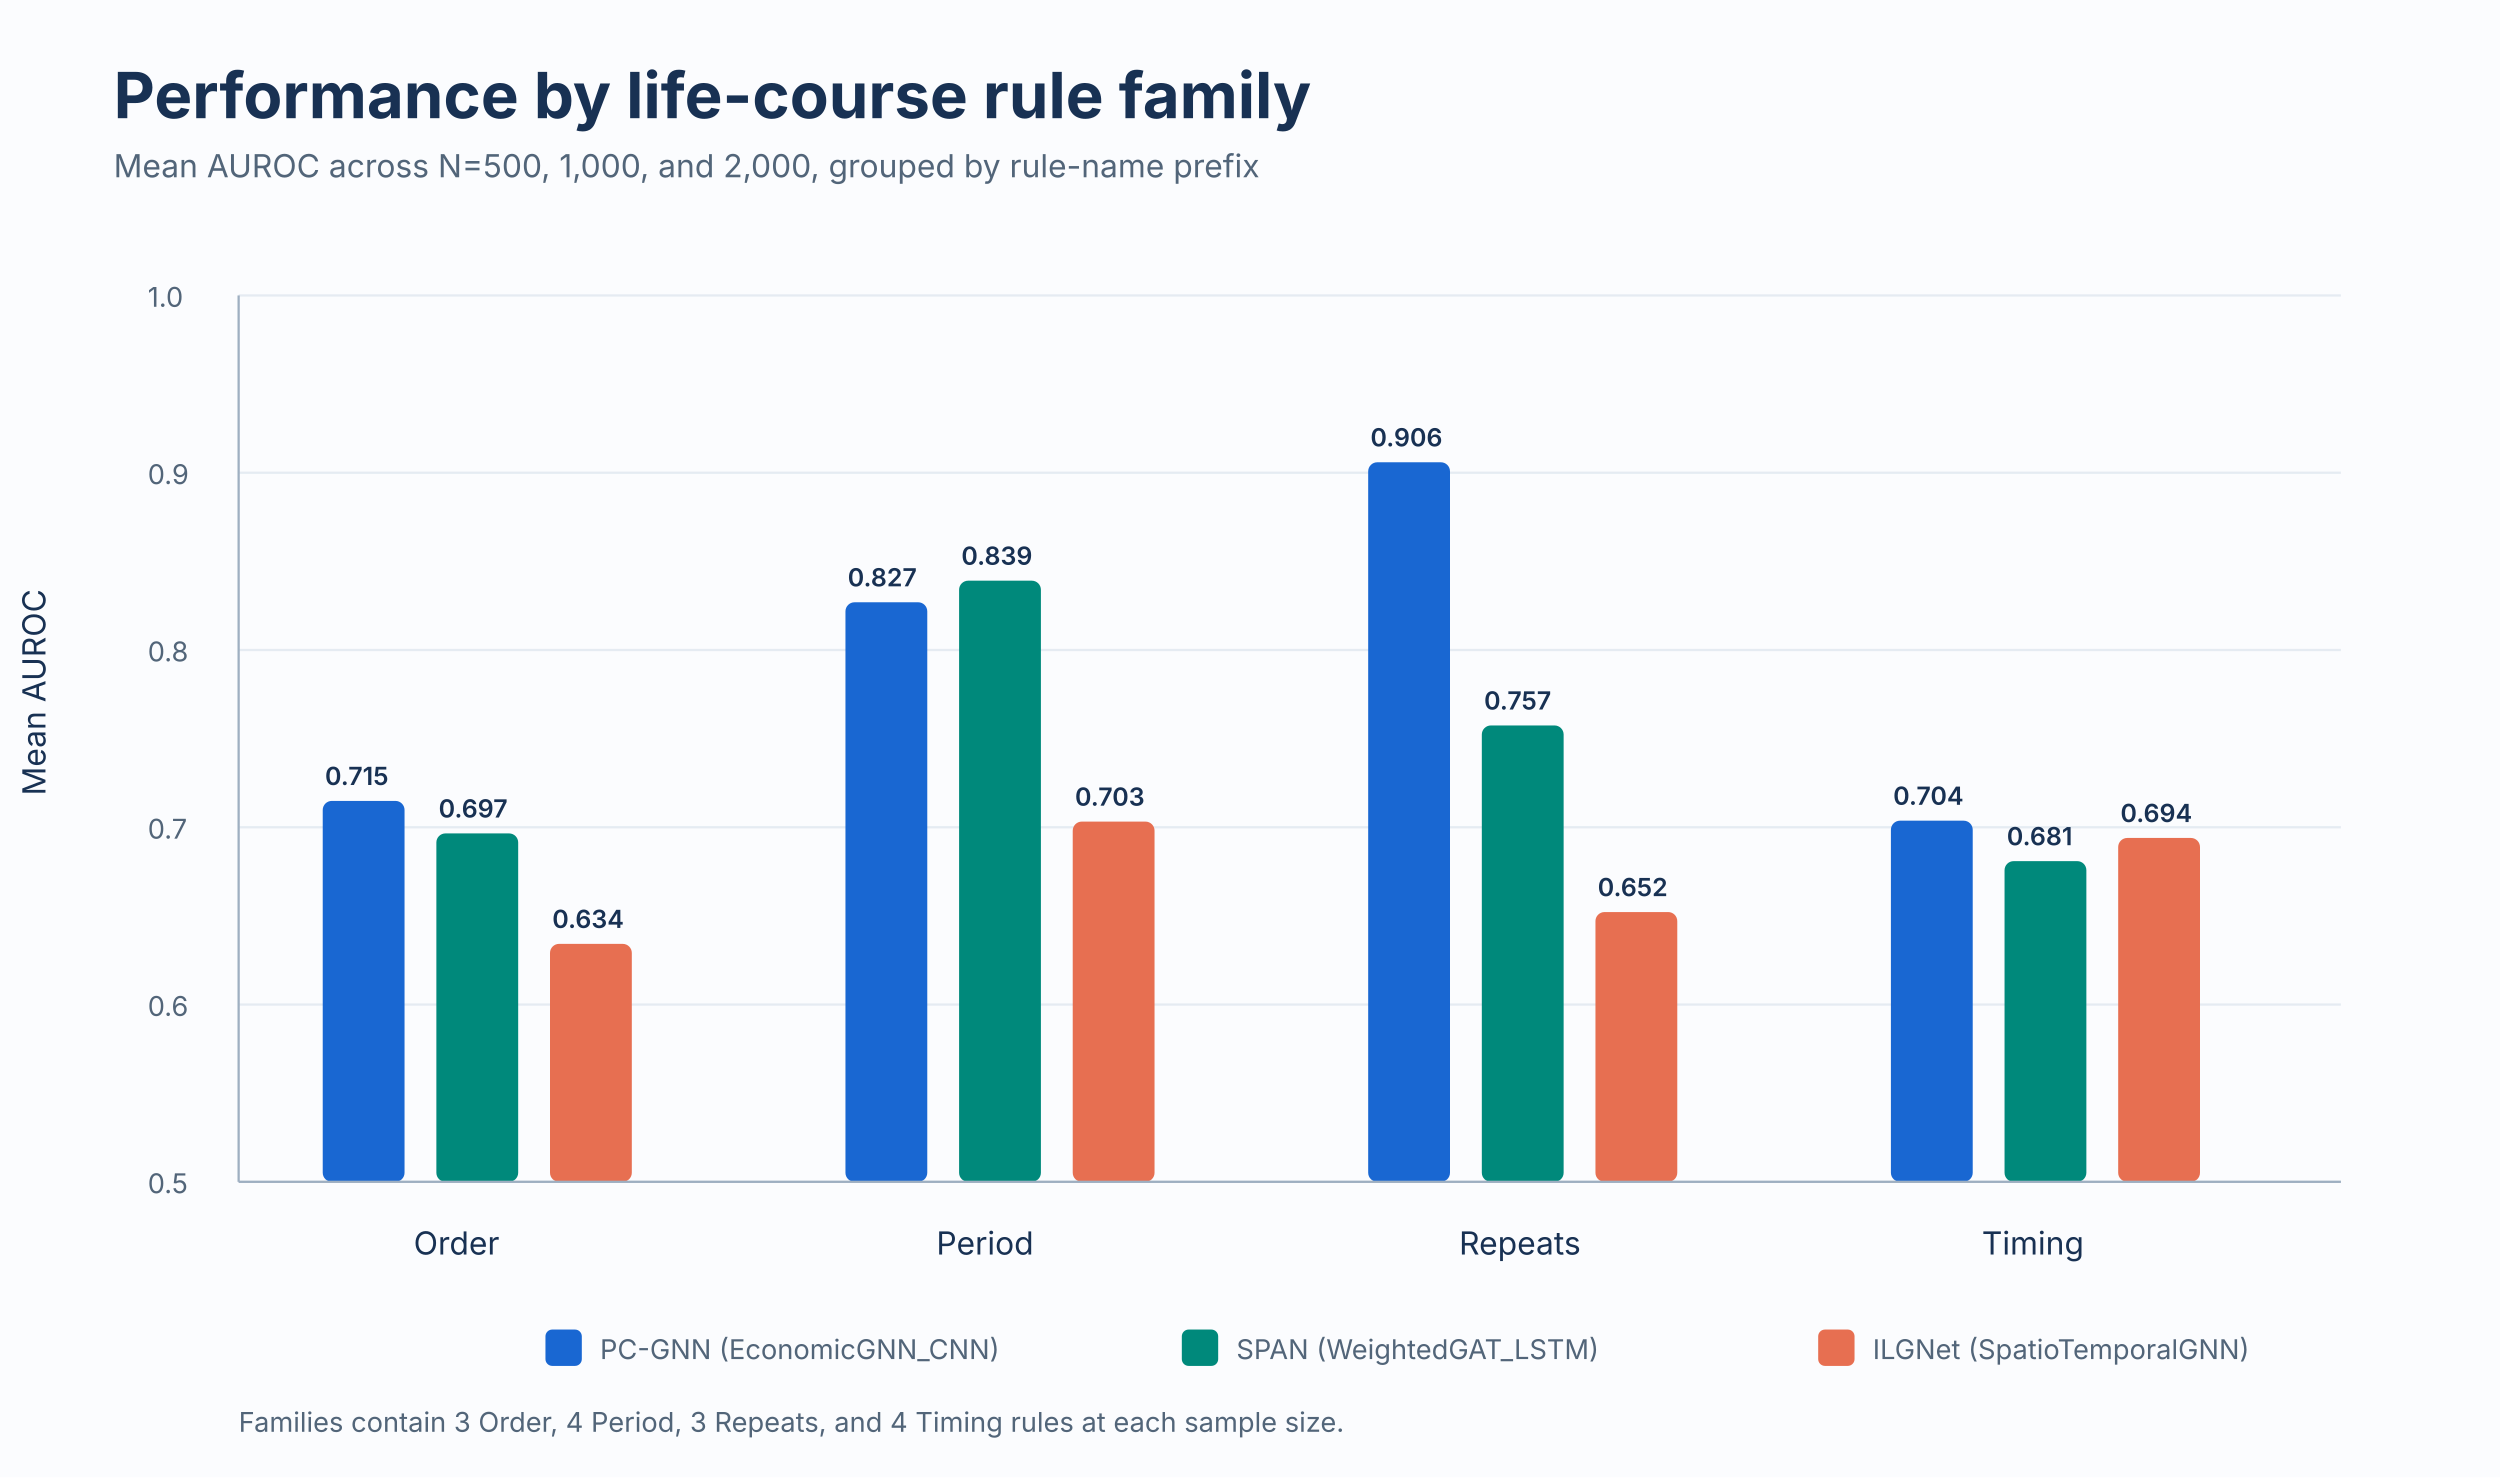
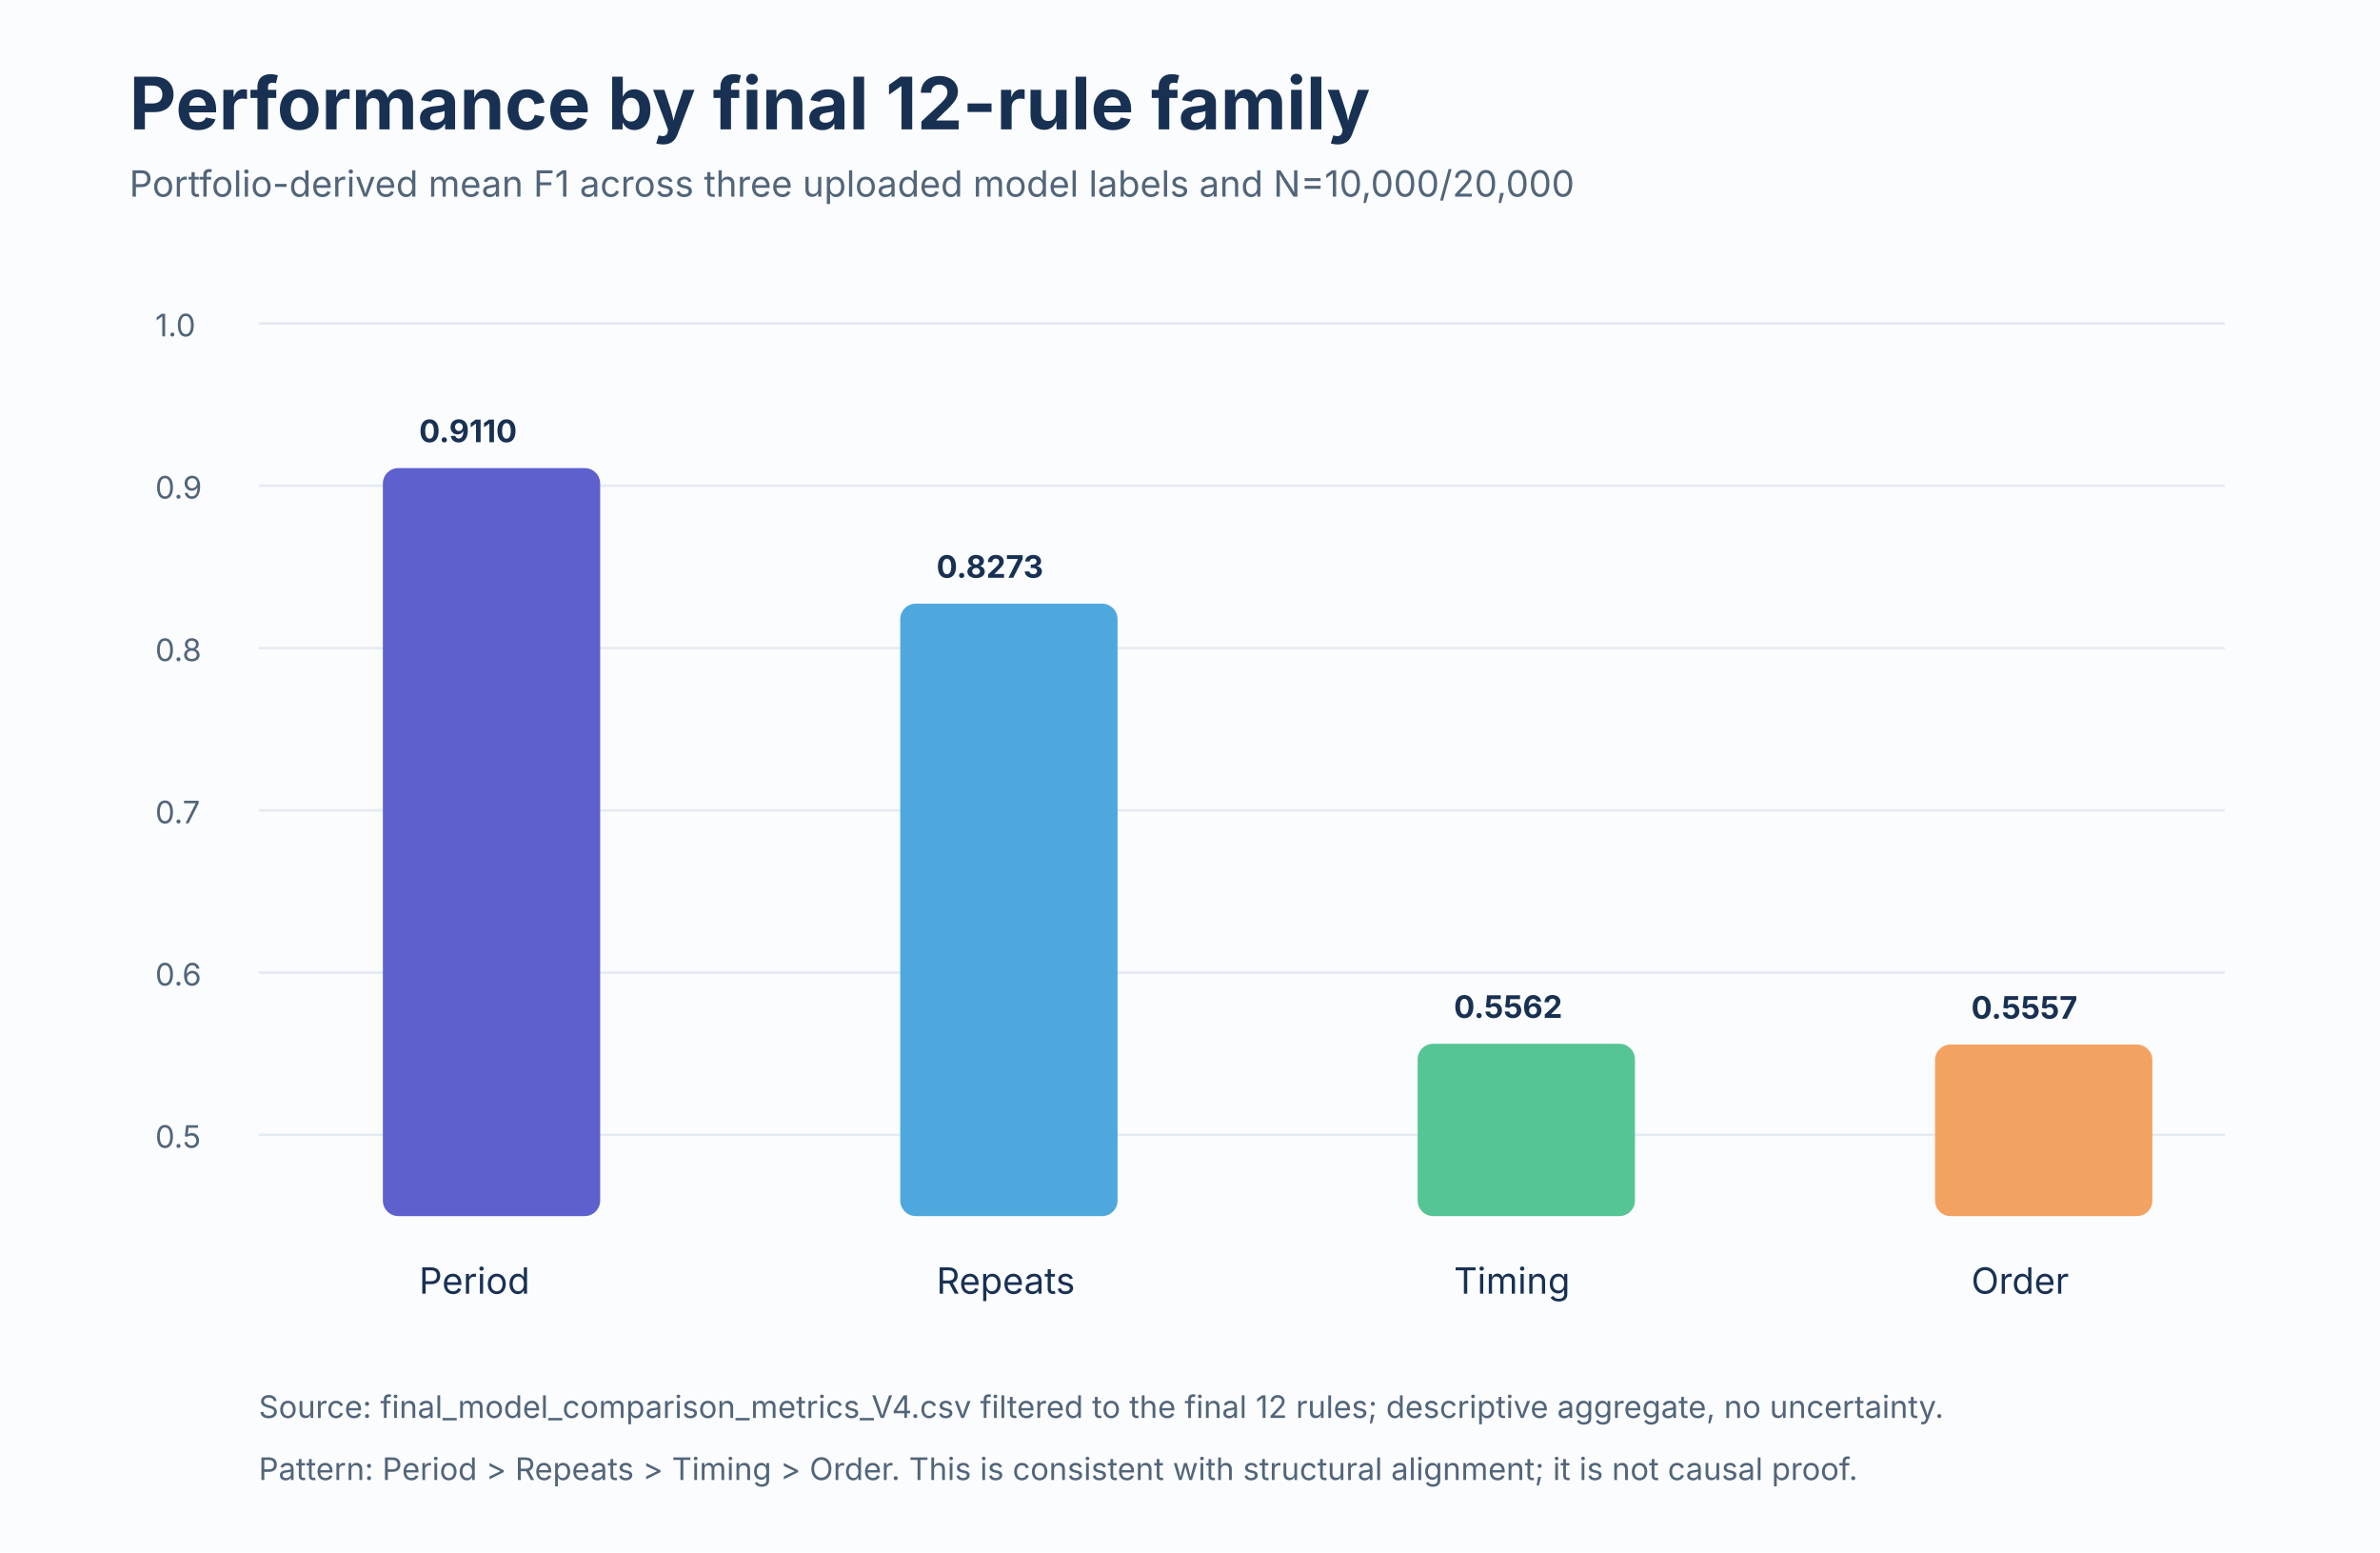
- <svg xmlns="http://www.w3.org/2000/svg" width="1100" height="650" viewBox="0 0 1100 650" role="img" aria-labelledby="title desc">
-   <style>text{font-family:Inter,Arial,sans-serif;fill:#183153}.title{font-size:28px;font-weight:700}.sub{font-size:14px;fill:#526579}.label{font-size:14px}.small{font-size:12px;fill:#526579}.value{font-size:11px;font-weight:600}.box{stroke:#c9d5e3;stroke-width:1.5}.axis{stroke:#9eafc1;stroke-width:1}.grid{stroke:#e5ebf2;stroke-width:1}.arrow{stroke:#49647e;stroke-width:2;fill:none}</style>
+ <svg xmlns="http://www.w3.org/2000/svg" width="920" height="600" viewBox="0 0 920 600" role="img" aria-labelledby="title desc">
+   <style>text{font-family:Inter,Arial,sans-serif;fill:#183153}.title{font-size:28px;font-weight:700}.sub{font-size:14px;fill:#526579}.label{font-size:14px}.small{font-size:12px;fill:#526579}.value{font-size:12px;font-weight:700}.box{stroke:#c9d5e3;stroke-width:1.5}.axis{stroke:#9eafc1}.grid{stroke:#e5ebf2}.arrow{stroke:#49647e;stroke-width:2;fill:none}</style>
  <rect width="100%" height="100%" fill="#fbfcfe" />
-   <text x="50" y="52" class="title">Performance by life-course rule family</text>
-   <text x="50" y="78" class="sub">Mean AUROC across N=500, 1,000, and 2,000, grouped by rule-name prefix</text>
-   <line x1="105" y1="520.0" x2="1030" y2="520.0" class="grid" />
-   <text x="65" y="525.0" class="small">0.5</text>
-   <line x1="105" y1="442.0" x2="1030" y2="442.0" class="grid" />
-   <text x="65" y="447.0" class="small">0.6</text>
-   <line x1="105" y1="364.0" x2="1030" y2="364.0" class="grid" />
-   <text x="65" y="369.0" class="small">0.7</text>
-   <line x1="105" y1="286.0" x2="1030" y2="286.0" class="grid" />
-   <text x="65" y="291.0" class="small">0.8</text>
-   <line x1="105" y1="208.0" x2="1030" y2="208.0" class="grid" />
-   <text x="65" y="213.0" class="small">0.9</text>
-   <line x1="105" y1="130.0" x2="1030" y2="130.0" class="grid" />
-   <text x="65" y="135.0" class="small">1.0</text>
-   <text x="182" y="552" class="label">Order</text>
-   <rect x="142" y="352.4" width="36" height="167.6" rx="4" fill="#1967d2" />
-   <text x="143" y="345.4" class="value">0.715</text>
-   <rect x="192" y="366.7" width="36" height="153.3" rx="4" fill="#00897b" />
-   <text x="193" y="359.7" class="value">0.697</text>
-   <rect x="242" y="415.3" width="36" height="104.7" rx="4" fill="#e76f51" />
-   <text x="243" y="408.3" class="value">0.634</text>
-   <text x="412" y="552" class="label">Period</text>
-   <rect x="372" y="265.0" width="36" height="255.0" rx="4" fill="#1967d2" />
-   <text x="373" y="258.0" class="value">0.827</text>
-   <rect x="422" y="255.5" width="36" height="264.5" rx="4" fill="#00897b" />
-   <text x="423" y="248.5" class="value">0.839</text>
-   <rect x="472" y="361.5" width="36" height="158.5" rx="4" fill="#e76f51" />
-   <text x="473" y="354.5" class="value">0.703</text>
-   <text x="642" y="552" class="label">Repeats</text>
-   <rect x="602" y="203.4" width="36" height="316.6" rx="4" fill="#1967d2" />
-   <text x="603" y="196.4" class="value">0.906</text>
-   <rect x="652" y="319.2" width="36" height="200.8" rx="4" fill="#00897b" />
-   <text x="653" y="312.2" class="value">0.757</text>
-   <rect x="702" y="401.3" width="36" height="118.7" rx="4" fill="#e76f51" />
-   <text x="703" y="394.3" class="value">0.652</text>
-   <text x="872" y="552" class="label">Timing</text>
-   <rect x="832" y="361.1" width="36" height="158.9" rx="4" fill="#1967d2" />
-   <text x="833" y="354.1" class="value">0.704</text>
-   <rect x="882" y="378.9" width="36" height="141.1" rx="4" fill="#00897b" />
-   <text x="883" y="371.9" class="value">0.681</text>
-   <rect x="932" y="368.7" width="36" height="151.3" rx="4" fill="#e76f51" />
-   <text x="933" y="361.7" class="value">0.694</text>
-   <line x1="105" y1="130" x2="105" y2="520" class="axis" />
-   <line x1="105" y1="520" x2="1030" y2="520" class="axis" />
-   <text x="20" y="350" class="label" transform="rotate(-90 20 350)">Mean AUROC</text>
-   <rect x="240" y="585" width="16" height="16" rx="3" fill="#1967d2" />
-   <text x="264" y="598" class="small">PC-GNN (EconomicGNN_CNN)</text>
-   <rect x="520" y="585" width="16" height="16" rx="3" fill="#00897b" />
-   <text x="544" y="598" class="small">SPAN (WeightedGAT_LSTM)</text>
-   <rect x="800" y="585" width="16" height="16" rx="3" fill="#e76f51" />
-   <text x="824" y="598" class="small">ILGNet (SpatioTemporalGNN)</text>
-   <text x="105" y="630" class="small">Families contain 3 Order, 4 Period, 3 Repeats, and 4 Timing rules at each sample size.</text>
+   <text x="50" y="50" class="title">Performance by final 12-rule family</text>
+   <text x="50" y="76" class="sub">Portfolio-derived mean F1 across three uploaded model labels and N=10,000/20,000</text>
+   <line x1="100" y1="438.6" x2="860" y2="438.6" class="grid" />
+   <text x="60" y="443.6" class="small">0.5</text>
+   <line x1="100" y1="375.9" x2="860" y2="375.9" class="grid" />
+   <text x="60" y="380.9" class="small">0.6</text>
+   <line x1="100" y1="313.2" x2="860" y2="313.2" class="grid" />
+   <text x="60" y="318.2" class="small">0.7</text>
+   <line x1="100" y1="250.5" x2="860" y2="250.5" class="grid" />
+   <text x="60" y="255.5" class="small">0.8</text>
+   <line x1="100" y1="187.7" x2="860" y2="187.7" class="grid" />
+   <text x="60" y="192.7" class="small">0.9</text>
+   <line x1="100" y1="125.0" x2="860" y2="125.0" class="grid" />
+   <text x="60" y="130.0" class="small">1.0</text>
+   <rect x="148" y="180.9" width="84" height="289.1" rx="6" fill="#5e60ce" />
+   <text x="162" y="170.9" class="value">0.9110</text>
+   <text x="162" y="500" class="label">Period</text>
+   <rect x="348" y="233.3" width="84" height="236.7" rx="6" fill="#4ea8de" />
+   <text x="362" y="223.3" class="value">0.8273</text>
+   <text x="362" y="500" class="label">Repeats</text>
+   <rect x="548" y="403.4" width="84" height="66.6" rx="6" fill="#56c596" />
+   <text x="562" y="393.4" class="value">0.5562</text>
+   <text x="562" y="500" class="label">Timing</text>
+   <rect x="748" y="403.7" width="84" height="66.3" rx="6" fill="#f4a261" />
+   <text x="762" y="393.7" class="value">0.5557</text>
+   <text x="762" y="500" class="label">Order</text>
+   <text x="100" y="548" class="small">Source: final_model_comparison_metrics_V4.csv filtered to the final 12 rules; descriptive aggregate, no uncertainty.</text>
+   <text x="100" y="572" class="small">Pattern: Period &gt; Repeats &gt; Timing &gt; Order. This is consistent with structural alignment; it is not causal proof.</text>
</svg>
